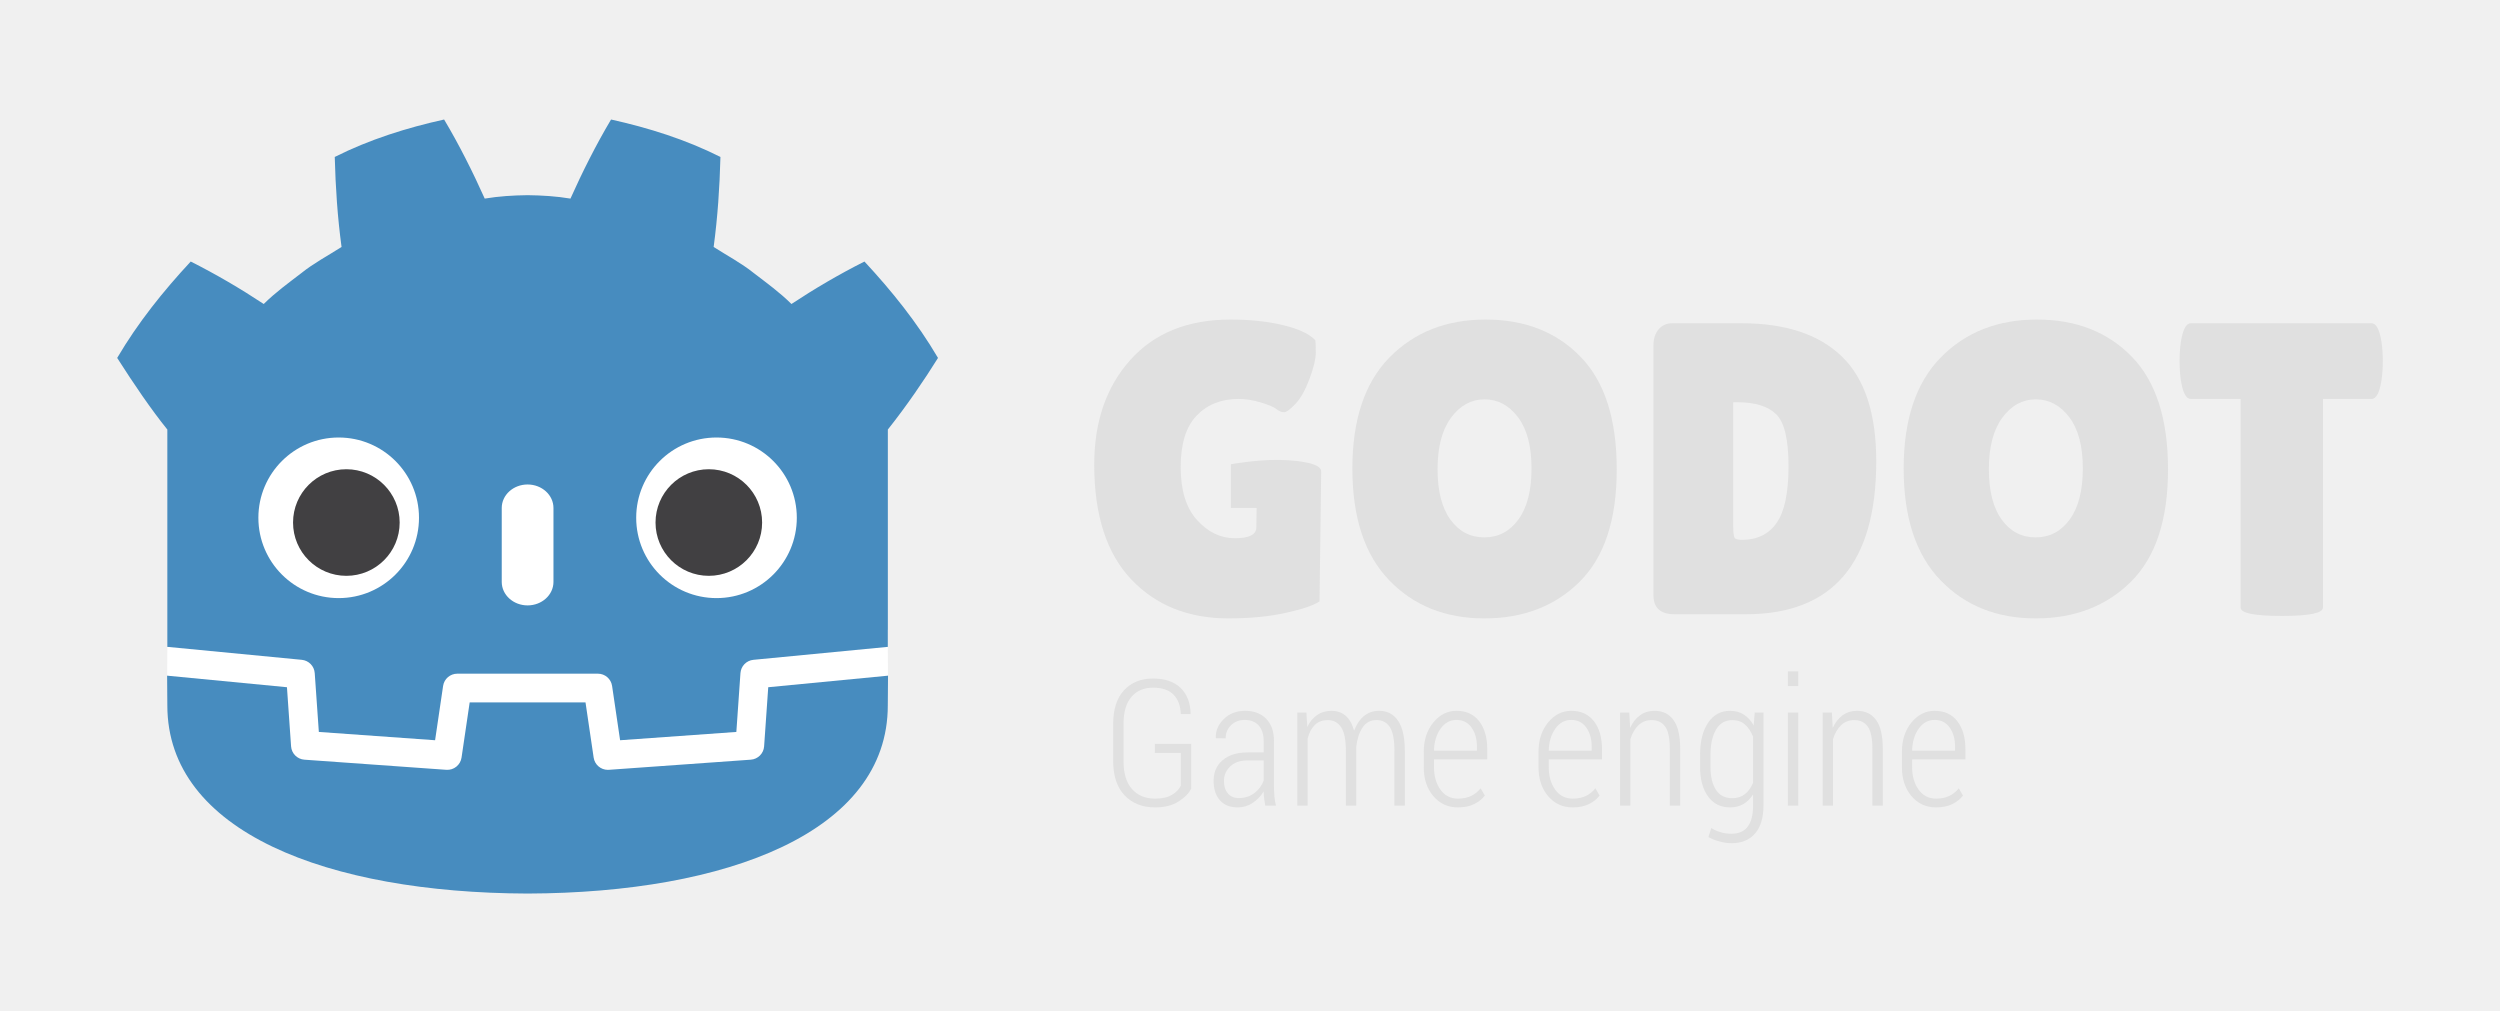
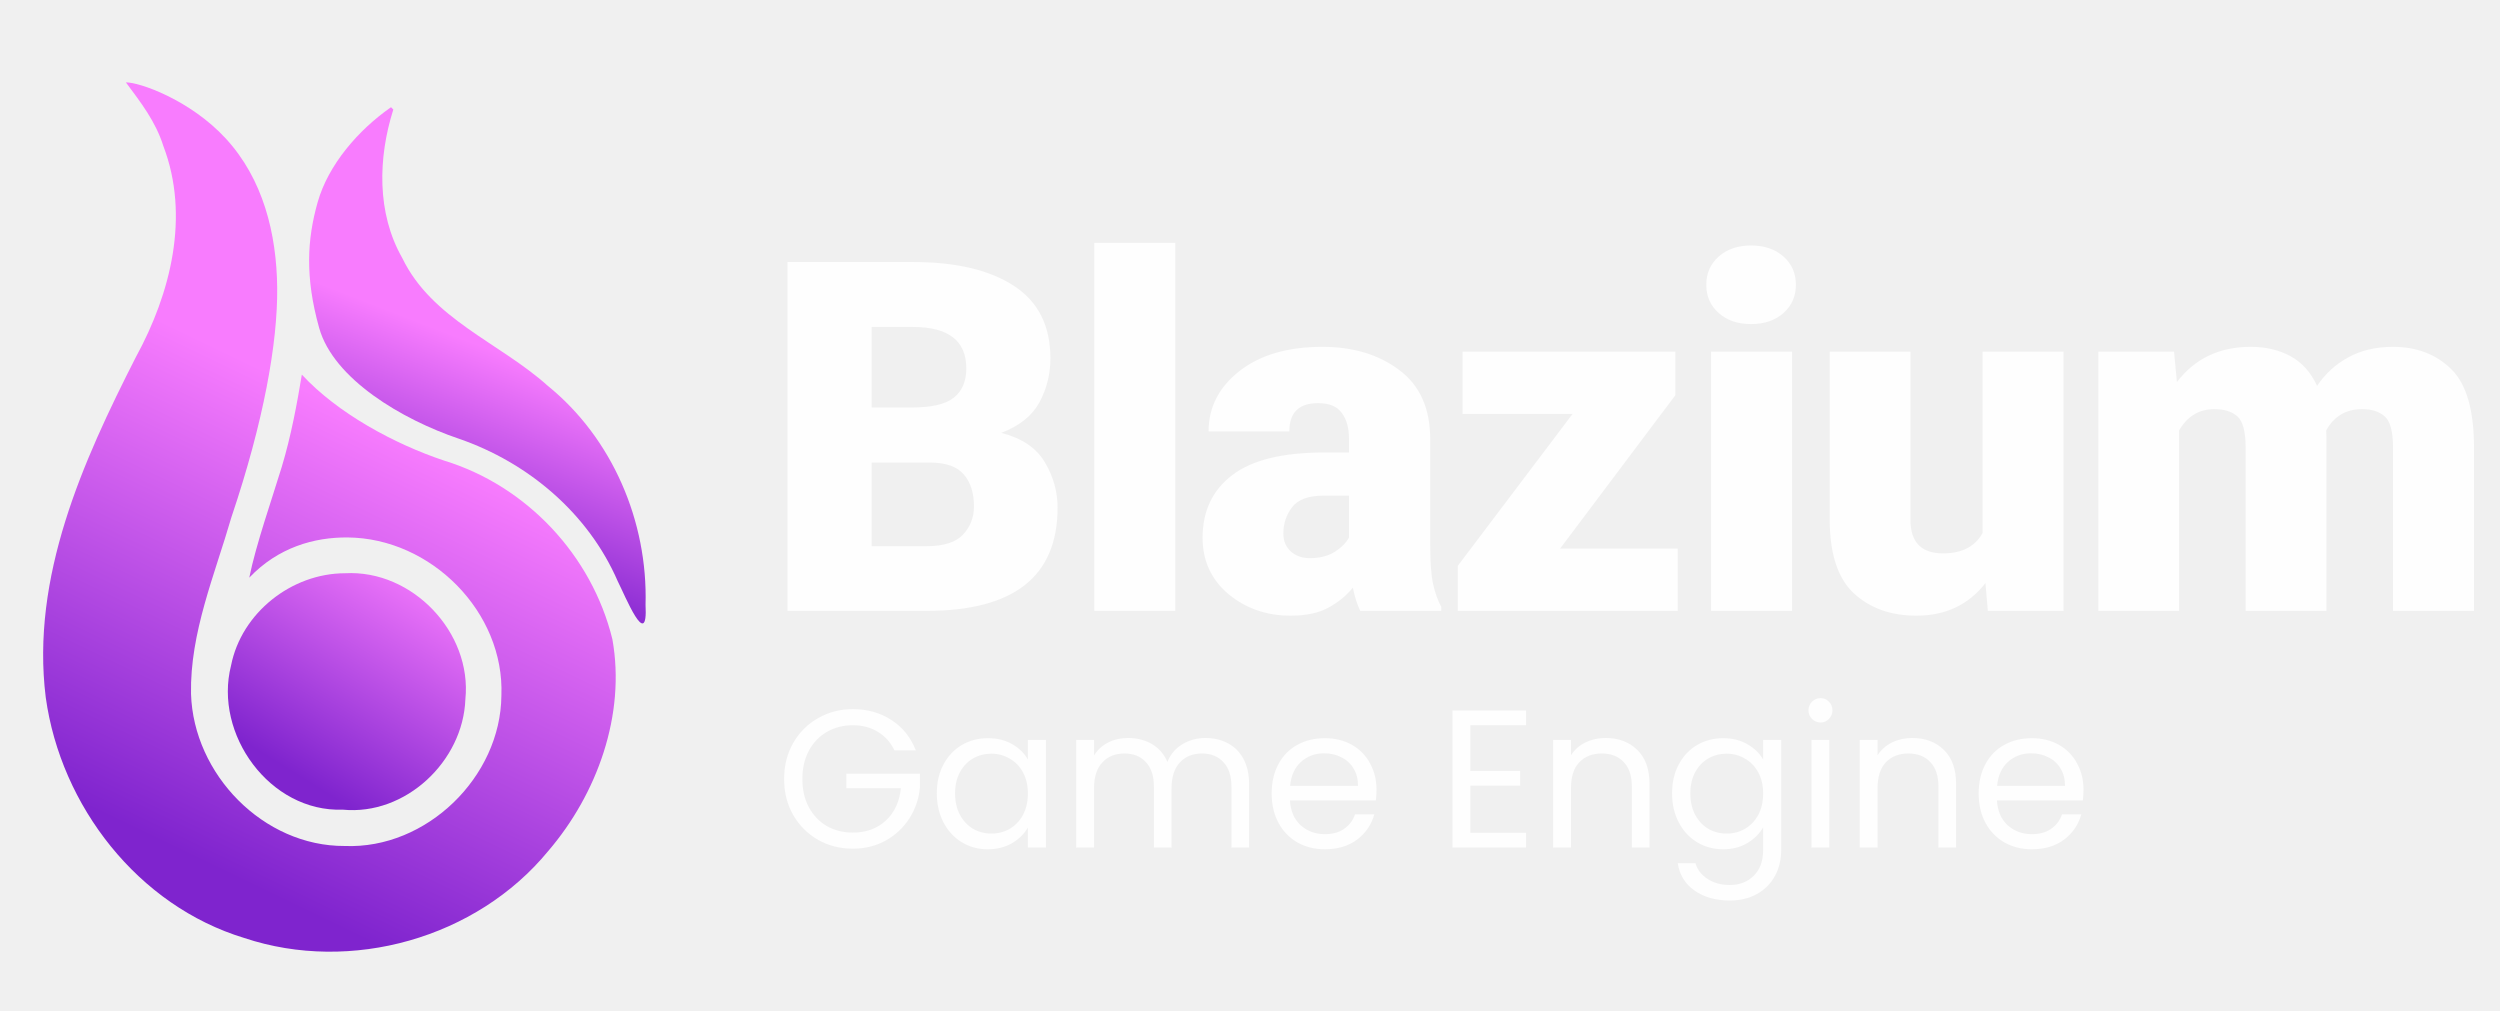
- <svg xmlns="http://www.w3.org/2000/svg" xml:space="preserve" width="1024" height="414" viewBox="0 0 960 388.125">
+ <svg xmlns="http://www.w3.org/2000/svg" xmlns:xlink="http://www.w3.org/1999/xlink" xml:space="preserve" width="1024" height="414" viewBox="0 0 960 388.125">
  <defs>
-     <clipPath id="a" clipPathUnits="userSpaceOnUse">
-       <path d="M 0,595.276 H 841.89 V 0 H 0 Z" />
-     </clipPath>
+     <linearGradient id="a">
+       <stop offset=".045" stop-color="#7f24ce" />
+       <stop offset="1" stop-color="#f87cfe" />
+     </linearGradient>
+     <linearGradient xlink:href="#a" id="d" x1="269.585" x2="488.27" y1="847.204" y2="393.079" gradientTransform="translate(-62.274 3.857)scale(.37518)" gradientUnits="userSpaceOnUse" />
+     <linearGradient xlink:href="#a" id="c" x1="496.519" x2="635.831" y1="813.477" y2="589.778" gradientTransform="translate(-62.274 3.857)scale(.37518)" gradientUnits="userSpaceOnUse" />
+     <linearGradient xlink:href="#a" id="b" x1="635.831" x2="721.822" y1="589.778" y2="368.408" gradientTransform="translate(-62.274 3.857)scale(.37518)" gradientUnits="userSpaceOnUse" />
  </defs>
-   <g clip-path="url(#a)" transform="matrix(1.25 0 0 -1.25 -94.25 597.499)">
-     <path fill="#e0e0e0" d="m 0,0 c -3.611,0 -6.636,-1.659 -9.09,-4.967 -2.441,-3.311 -3.668,-7.958 -3.668,-13.938 0,-5.993 1.166,-10.581 3.503,-13.778 2.333,-3.207 5.398,-4.804 9.2,-4.804 3.8,0 6.887,1.617 9.258,4.862 2.371,3.233 3.559,7.861 3.559,13.886 0,6.02 -1.227,10.654 -3.673,13.89 C 6.646,-1.617 3.616,0 0,0 m -0.055,-59.493 c -10.573,0 -19.195,3.46 -25.859,10.379 -6.655,6.925 -9.984,17.03 -9.984,30.314 0,13.292 3.367,23.356 10.101,30.209 6.736,6.844 15.431,10.269 26.082,10.269 10.649,0 19.251,-3.363 25.794,-10.109 6.555,-6.733 9.827,-16.94 9.827,-30.591 0,-13.661 -3.348,-23.822 -10.05,-30.49 -6.702,-6.654 -15.333,-9.981 -25.911,-9.981" transform="translate(531.45 355.316)scale(1.13105)" />
-     <path fill="#e0e0e0" d="m 0,0 v -33.768 c 0,-1.577 0.116,-2.571 0.342,-2.988 0.224,-0.415 0.903,-0.623 2.029,-0.623 4.144,0 7.283,1.548 9.429,4.634 2.151,3.083 3.215,8.216 3.215,15.405 0,7.192 -1.113,11.878 -3.325,14.055 C 9.467,-1.102 5.946,0 1.129,0 Z m -21.675,-52.392 v 67.735 c 0,1.883 0.468,3.369 1.413,4.471 0.939,1.085 2.161,1.636 3.671,1.636 H 2.263 c 11.965,0 21.053,-3.018 27.257,-9.04 6.215,-6.02 9.322,-15.499 9.322,-28.447 0,-27.7 -11.821,-41.547 -35.456,-41.547 h -19.302 c -3.836,0 -5.759,1.727 -5.759,5.192" transform="translate(607.851 354.431)scale(1.13105)" />
-     <path fill="#e0e0e0" d="m 0,0 c -3.612,0 -6.645,-1.659 -9.095,-4.967 -2.44,-3.311 -3.662,-7.958 -3.662,-13.938 0,-5.993 1.169,-10.581 3.499,-13.778 2.33,-3.207 5.398,-4.804 9.2,-4.804 3.801,0 6.89,1.617 9.258,4.862 2.372,3.233 3.56,7.861 3.56,13.886 0,6.02 -1.225,10.654 -3.671,13.89 C 6.642,-1.617 3.616,0 0,0 m -0.058,-59.493 c -10.577,0 -19.193,3.46 -25.851,10.379 -6.663,6.925 -9.993,17.03 -9.993,30.314 0,13.292 3.367,23.356 10.1,30.209 6.741,6.844 15.431,10.269 26.086,10.269 10.651,0 19.246,-3.363 25.797,-10.109 6.55,-6.733 9.822,-16.94 9.822,-30.591 0,-13.661 -3.349,-23.822 -10.05,-30.49 -6.699,-6.654 -15.338,-9.981 -25.911,-9.981" transform="translate(700.81 355.316)scale(1.13105)" />
-     <path fill="#e0e0e0" d="m 0,0 c 0,-1.496 -3.721,-2.255 -11.176,-2.255 -7.448,0 -11.18,0.759 -11.18,2.255 v 56.681 h -13.545 c -1.281,0 -2.185,1.727 -2.71,5.198 -0.226,1.652 -0.334,3.343 -0.334,5.077 0,1.724 0.108,3.422 0.334,5.077 0.525,3.462 1.429,5.202 2.71,5.202 h 49.112 c 1.279,0 2.179,-1.74 2.712,-5.202 0.221,-1.655 0.335,-3.353 0.335,-5.077 0,-1.734 -0.114,-3.425 -0.335,-5.077 C 15.39,58.408 14.49,56.681 13.211,56.681 H 0 Z" transform="translate(789.011 291.335)scale(1.13105)" />
-     <path fill="#e0e0e0" d="m 0,0 c -6.078,0.094 -13.034,-1.173 -13.034,-1.173 v -11.863 h 6.995 l -0.078,-5.288 c 0,-1.959 -1.942,-2.943 -5.815,-2.943 -3.878,0 -7.303,1.642 -10.274,4.917 -2.978,3.279 -4.459,8.072 -4.459,14.388 0,6.329 1.447,10.995 4.345,14.006 2.892,3.008 6.683,4.517 11.346,4.517 1.959,0 3.987,-0.316 6.096,-0.961 2.11,-0.639 3.519,-1.238 4.238,-1.799 0.713,-0.577 1.391,-0.85 2.032,-0.85 0.638,0 1.671,0.746 3.1,2.255 1.431,1.505 2.713,3.786 3.844,6.827 1.126,3.057 1.69,5.4 1.69,7.062 0,1.649 -0.036,2.786 -0.109,3.386 -1.581,1.73 -4.499,3.102 -8.755,4.122 -4.248,1.017 -9.011,1.522 -14.28,1.522 -11.594,0 -20.66,-3.65 -27.207,-10.95 -6.552,-7.303 -9.822,-16.783 -9.822,-28.452 0,-13.701 3.347,-24.087 10.041,-31.162 6.706,-7.074 15.51,-10.607 26.425,-10.607 5.87,0 11.08,0.505 15.632,1.522 4.557,1.013 7.586,2.053 9.093,3.105 l 0.452,35.33 C 11.496,-1.036 6.078,-0.104 0,0" transform="translate(468.265 336.713)scale(1.13105)" />
-     <path fill="#e0e0e0" d="m 0,0 c -0.624,-1.28 -1.771,-2.454 -3.449,-3.516 -1.676,-1.069 -3.805,-1.6 -6.391,-1.6 -3.412,0 -6.156,1.075 -8.24,3.249 -2.076,2.157 -3.116,5.266 -3.116,9.323 v 10.116 c 0,3.969 0.98,7.013 2.946,9.138 1.962,2.108 4.59,3.177 7.872,3.177 3.208,0 5.695,-0.844 7.455,-2.513 1.755,-1.675 2.677,-4.015 2.757,-7.003 L -0.21,20.238 h -2.619 c -0.094,2.29 -0.759,4.057 -2.01,5.305 -1.244,1.238 -3.095,1.864 -5.539,1.864 -2.473,0 -4.432,-0.837 -5.866,-2.516 -1.43,-1.675 -2.143,-4.103 -2.143,-7.293 V 7.424 c 0,-3.308 0.771,-5.83 2.311,-7.567 1.54,-1.724 3.616,-2.588 6.236,-2.588 1.913,0 3.451,0.339 4.602,1.033 1.155,0.684 1.956,1.519 2.409,2.51 v 8.861 h -7.06 v 2.463 H 0 Z" transform="translate(441.347 235.751)scale(1.13105)" />
-     <path fill="#e0e0e0" d="m 0,0 c 1.553,0 2.936,0.44 4.144,1.336 1.21,0.9 2.058,2.037 2.561,3.422 v 5.468 H 2.213 c -1.91,0 -3.44,-0.541 -4.585,-1.623 C -3.52,7.528 -4.088,6.185 -4.088,4.588 -4.088,3.239 -3.733,2.131 -3.014,1.277 -2.296,0.42 -1.292,0 0,0 M 7.124,-2.04 C 6.984,-1.164 6.875,-0.453 6.806,0.104 6.739,0.671 6.705,1.235 6.705,1.808 5.938,0.554 4.948,-0.486 3.725,-1.301 2.504,-2.122 1.146,-2.529 -0.35,-2.529 c -2.092,0 -3.701,0.648 -4.84,1.946 -1.132,1.303 -1.704,3.059 -1.704,5.276 0,2.343 0.823,4.223 2.473,5.618 1.649,1.395 3.89,2.092 6.709,2.092 h 4.417 v 3.106 c 0,1.786 -0.456,3.193 -1.351,4.21 -0.914,1.004 -2.17,1.512 -3.791,1.512 -1.508,0 -2.752,-0.479 -3.728,-1.45 -0.973,-0.965 -1.456,-2.144 -1.456,-3.549 l -2.623,0.023 -0.046,0.137 c -0.074,1.906 0.647,3.591 2.168,5.084 1.515,1.489 3.459,2.229 5.825,2.229 2.338,0 4.22,-0.711 5.657,-2.128 1.429,-1.431 2.146,-3.471 2.146,-6.124 V 3.057 c 0,-0.903 0.042,-1.78 0.121,-2.617 0.081,-0.848 0.212,-1.665 0.417,-2.48 z" transform="translate(456.015 232.825)scale(1.13105)" />
-     <path fill="#e0e0e0" d="m 0,0 0.24,-3.923 c 0.664,1.404 1.554,2.486 2.657,3.255 1.107,0.759 2.41,1.138 3.906,1.138 1.527,0 2.814,-0.444 3.852,-1.343 1.039,-0.896 1.805,-2.252 2.292,-4.074 0.623,1.682 1.505,3.011 2.65,3.973 1.145,0.964 2.534,1.444 4.143,1.444 2.217,0 3.937,-0.897 5.156,-2.692 1.224,-1.799 1.834,-4.559 1.834,-8.288 v -14.765 h -2.823 v 14.814 c 0,3.1 -0.429,5.283 -1.263,6.538 -0.839,1.257 -2.042,1.89 -3.598,1.89 -1.637,0 -2.915,-0.691 -3.834,-2.096 -0.914,-1.405 -1.478,-3.161 -1.683,-5.282 v -0.655 -15.209 H 10.72 v 14.798 c 0,3.027 -0.424,5.194 -1.292,6.488 -0.864,1.294 -2.066,1.936 -3.609,1.936 -1.475,0 -2.668,-0.45 -3.562,-1.342 -0.9,-0.897 -1.54,-2.125 -1.928,-3.683 V -25.275 H -2.477 V 0 Z" transform="translate(476.73 259.105)scale(1.13105)" />
-     <path fill="#e0e0e0" d="m 0,0 c -1.758,0 -3.202,-0.802 -4.334,-2.402 -1.133,-1.606 -1.718,-3.585 -1.765,-5.944 h 11.66 v 1.082 c 0,2.086 -0.489,3.823 -1.469,5.201 C 3.106,-0.684 1.745,0 0,0 m 0.397,-23.76 c -2.725,0 -4.954,1.026 -6.685,3.073 -1.726,2.043 -2.591,4.657 -2.591,7.841 v 4.197 c 0,3.19 0.867,5.85 2.602,7.965 1.739,2.105 3.828,3.158 6.277,3.158 2.648,0 4.699,-0.939 6.164,-2.823 1.468,-1.887 2.201,-4.422 2.201,-7.603 v -2.773 H -6.099 v -2.102 c 0,-2.447 0.586,-4.484 1.752,-6.11 1.168,-1.63 2.755,-2.438 4.744,-2.438 1.382,0 2.585,0.244 3.588,0.724 1.003,0.491 1.863,1.179 2.578,2.082 l 1.149,-1.988 C 6.949,-21.525 5.96,-22.307 4.753,-22.887 3.549,-23.464 2.094,-23.76 0.397,-23.76" transform="translate(522.823 256.839)scale(1.13105)" />
-     <path fill="#e0e0e0" d="M 0,0 C -1.763,0 -3.21,-0.802 -4.341,-2.402 -5.467,-4.008 -6.053,-5.987 -6.104,-8.346 H 5.559 v 1.082 c 0,2.086 -0.488,3.823 -1.474,5.201 C 3.104,-0.684 1.744,0 0,0 m 0.394,-23.76 c -2.726,0 -4.951,1.026 -6.679,3.073 -1.733,2.043 -2.6,4.657 -2.6,7.841 v 4.197 c 0,3.19 0.871,5.85 2.602,7.965 1.744,2.105 3.834,3.158 6.283,3.158 2.643,0 4.703,-0.939 6.164,-2.823 1.463,-1.887 2.197,-4.422 2.197,-7.603 v -2.773 H -6.104 v -2.102 c 0,-2.447 0.587,-4.484 1.76,-6.11 1.162,-1.63 2.742,-2.438 4.738,-2.438 1.387,0 2.585,0.244 3.585,0.724 1.007,0.491 1.866,1.179 2.589,2.082 l 1.141,-1.988 c -0.764,-0.968 -1.75,-1.75 -2.959,-2.33 -1.204,-0.577 -2.658,-0.873 -4.356,-0.873" transform="translate(558.08 256.839)scale(1.13105)" />
-     <path fill="#e0e0e0" d="m 0,0 0.23,-4.178 c 0.674,1.483 1.564,2.634 2.682,3.435 1.108,0.805 2.413,1.213 3.914,1.213 2.258,0 3.988,-0.835 5.189,-2.513 1.214,-1.675 1.815,-4.279 1.815,-7.812 v -15.42 h -2.825 v 15.394 c 0,2.888 -0.423,4.905 -1.264,6.075 -0.836,1.17 -2.065,1.753 -3.665,1.753 -1.435,0 -2.638,-0.466 -3.603,-1.414 C 1.504,-4.406 0.782,-5.657 0.301,-7.234 V -25.275 H -2.504 V 0 Z" transform="translate(575.917 259.105)scale(1.13105)" />
-     <path fill="#e0e0e0" d="m 0,0 c 0,-2.565 0.486,-4.605 1.472,-6.123 0.974,-1.532 2.457,-2.288 4.436,-2.288 1.356,0 2.498,0.361 3.435,1.101 0.934,0.74 1.672,1.77 2.218,3.077 v 12.52 c -0.525,1.346 -1.246,2.434 -2.157,3.272 -0.91,0.824 -2.062,1.238 -3.448,1.238 -1.975,0 -3.468,-0.86 -4.46,-2.587 C 0.497,8.48 0,6.224 0,3.454 Z m -2.833,3.454 c 0,3.582 0.723,6.459 2.177,8.627 1.442,2.157 3.448,3.239 6.004,3.239 1.419,0 2.664,-0.346 3.728,-1.04 1.066,-0.681 1.947,-1.678 2.654,-2.946 l 0.274,3.516 h 2.381 v -25.298 c 0,-3.239 -0.751,-5.749 -2.26,-7.525 -1.511,-1.769 -3.657,-2.665 -6.428,-2.665 -0.996,0 -2.067,0.156 -3.212,0.459 -1.147,0.303 -2.162,0.701 -3.052,1.2 l 0.776,2.463 c 0.759,-0.492 1.608,-0.873 2.548,-1.141 0.932,-0.277 1.895,-0.41 2.894,-0.41 2.009,0 3.498,0.645 4.46,1.932 0.966,1.304 1.45,3.19 1.45,5.687 v 3.057 c -0.717,-1.138 -1.597,-2.011 -2.64,-2.614 -1.039,-0.606 -2.253,-0.909 -3.622,-0.909 -2.539,0 -4.53,0.994 -5.968,2.982 C -2.11,-5.948 -2.833,-3.301 -2.833,0 Z" transform="translate(600.869 242.309)scale(1.13105)" />
-     <path fill="#e0e0e0" d="m 627.823,230.518 h -3.201 v 28.587 h 3.201 z m 0,36.726 h -3.201 v 4.504 h 3.201 z" />
-     <path fill="#e0e0e0" d="m 0,0 0.23,-4.178 c 0.676,1.483 1.562,2.634 2.678,3.435 1.115,0.805 2.422,1.213 3.916,1.213 2.258,0 3.995,-0.835 5.199,-2.513 1.211,-1.675 1.807,-4.279 1.807,-7.812 v -15.42 h -2.825 v 15.394 c 0,2.888 -0.422,4.905 -1.261,6.075 -0.843,1.17 -2.063,1.753 -3.668,1.753 -1.434,0 -2.635,-0.466 -3.599,-1.414 C 1.51,-4.406 0.785,-5.657 0.306,-7.234 V -25.275 H -2.503 V 0 Z" transform="translate(638.154 259.105)scale(1.13105)" />
-     <path fill="#e0e0e0" d="M 0,0 C -1.763,0 -3.208,-0.802 -4.334,-2.402 -5.463,-4.008 -6.052,-5.987 -6.102,-8.346 H 5.56 v 1.082 c 0,2.086 -0.486,3.823 -1.47,5.201 C 3.109,-0.684 1.747,0 0,0 m 0.401,-23.76 c -2.733,0 -4.958,1.026 -6.681,3.073 -1.73,2.043 -2.595,4.657 -2.595,7.841 v 4.197 c 0,3.19 0.865,5.85 2.6,7.965 1.739,2.105 3.831,3.158 6.275,3.158 2.646,0 4.706,-0.939 6.172,-2.823 1.462,-1.887 2.195,-4.422 2.195,-7.603 v -2.773 H -6.102 v -2.102 c 0,-2.447 0.59,-4.484 1.757,-6.11 1.166,-1.63 2.748,-2.438 4.746,-2.438 1.382,0 2.579,0.244 3.578,0.724 1.012,0.491 1.869,1.179 2.591,2.082 l 1.147,-1.988 c -0.769,-0.968 -1.755,-1.75 -2.962,-2.33 -1.203,-0.577 -2.658,-0.873 -4.354,-0.873" transform="translate(669.709 256.839)scale(1.13105)" />
-     <path fill="#fff" d="m 0,0 c 0,0 -0.325,1.994 -0.515,1.976 l -36.182,-3.491 c -2.879,-0.278 -5.115,-2.574 -5.317,-5.459 l -0.994,-14.247 -27.992,-1.997 -1.904,12.912 c -0.424,2.872 -2.932,5.037 -5.835,5.037 h -38.188 c -2.902,0 -5.41,-2.165 -5.834,-5.037 l -1.905,-12.912 -27.992,1.997 -0.994,14.247 c -0.202,2.886 -2.438,5.182 -5.317,5.46 l -36.2,3.49 c -0.187,0.018 -0.324,-1.978 -0.511,-1.978 l -0.049,-7.83 30.658,-4.944 1.004,-14.374 c 0.203,-2.91 2.551,-5.263 5.463,-5.472 l 38.551,-2.75 c 0.146,-0.01 0.29,-0.016 0.434,-0.016 2.897,0 5.401,2.166 5.825,5.038 l 1.959,13.286 h 28.005 l 1.959,-13.286 c 0.423,-2.871 2.93,-5.037 5.831,-5.037 0.142,0 0.284,0.005 0.423,0.015 l 38.556,2.75 c 2.911,0.209 5.26,2.562 5.463,5.472 l 1.003,14.374 30.645,4.966 z" transform="translate(348.131 279.267)scale(1.13105)" />
-     <path fill="#478cbf" d="m 0,0 v -47.514 -6.035 -5.492 c 0.108,-0.001 0.216,-0.005 0.323,-0.015 l 36.196,-3.49 c 1.896,-0.183 3.382,-1.709 3.514,-3.609 l 1.116,-15.978 31.574,-2.253 2.175,14.747 c 0.282,1.912 1.922,3.329 3.856,3.329 h 38.188 c 1.933,0 3.573,-1.417 3.855,-3.329 l 2.175,-14.747 31.575,2.253 1.115,15.978 c 0.133,1.9 1.618,3.425 3.514,3.609 l 36.182,3.49 c 0.107,0.01 0.214,0.014 0.322,0.015 v 4.711 l 0.015,0.005 V 0 c 5.097,6.416 9.923,13.494 13.621,19.449 -5.651,9.62 -12.575,18.217 -19.976,26.182 -6.864,-3.455 -13.531,-7.369 -19.828,-11.534 -3.151,3.132 -6.7,5.694 -10.186,8.372 -3.425,2.751 -7.285,4.768 -10.946,7.118 1.09,8.117 1.629,16.108 1.846,24.448 -9.446,4.754 -19.519,7.906 -29.708,10.17 -4.068,-6.837 -7.788,-14.241 -11.028,-21.479 -3.842,0.642 -7.702,0.88 -11.567,0.926 v 0.006 c -0.027,0 -0.052,-0.006 -0.075,-0.006 -0.024,0 -0.049,0.006 -0.073,0.006 V 63.652 C 93.903,63.606 90.046,63.368 86.203,62.726 82.965,69.964 79.247,77.368 75.173,84.205 64.989,81.941 54.915,78.789 45.47,74.035 45.686,65.695 46.225,57.704 47.318,49.587 43.65,47.237 39.795,45.22 36.369,42.469 32.888,39.791 29.333,37.229 26.181,34.097 19.884,38.262 13.219,42.176 6.353,45.631 -1.048,37.666 -7.968,29.069 -13.621,19.449 -9.178,12.475 -4.413,5.466 0,0 Z" transform="translate(126.806 346.045)scale(1.13105)" />
-     <path fill="#478cbf" d="m 0,0 -1.121,-16.063 c -0.135,-1.936 -1.675,-3.477 -3.611,-3.616 l -38.555,-2.751 c -0.094,-0.007 -0.188,-0.01 -0.281,-0.01 -1.916,0 -3.569,1.406 -3.852,3.33 l -2.211,14.994 H -81.09 l -2.211,-14.994 c -0.297,-2.018 -2.101,-3.469 -4.133,-3.32 l -38.555,2.751 c -1.936,0.139 -3.476,1.68 -3.611,3.616 L -130.721,0 -163.268,3.138 c 0.015,-3.498 0.06,-7.33 0.06,-8.093 0,-34.374 43.605,-50.896 97.781,-51.086 h 0.066 0.067 c 54.176,0.19 97.766,16.712 97.766,51.086 0,0.777 0.047,4.593 0.063,8.093 z" transform="translate(311.403 266.884)scale(1.13105)" />
-     <path fill="#fff" d="m 0,0 c 0,-12.052 -9.765,-21.815 -21.813,-21.815 -12.042,0 -21.81,9.763 -21.81,21.815 0,12.044 9.768,21.802 21.81,21.802 C -9.765,21.802 0,12.044 0,0" transform="translate(204.114 318.938)scale(1.13105)" />
-     <path fill="#414042" d="m 0,0 c 0,-7.994 -6.479,-14.473 -14.479,-14.473 -7.996,0 -14.479,6.479 -14.479,14.473 0,7.994 6.483,14.479 14.479,14.479 C -6.479,14.479 0,7.994 0,0" transform="translate(198.177 317.474)scale(1.13105)" />
-     <path fill="#fff" d="m 0,0 c -3.878,0 -7.021,2.858 -7.021,6.381 v 20.081 c 0,3.52 3.143,6.381 7.021,6.381 3.878,0 7.028,-2.861 7.028,-6.381 V 6.381 C 7.028,2.858 3.878,0 0,0" transform="translate(237.475 292.02)scale(1.13105)" />
-     <path fill="#fff" d="m 0,0 c 0,-12.052 9.765,-21.815 21.815,-21.815 12.041,0 21.808,9.763 21.808,21.815 0,12.044 -9.767,21.802 -21.808,21.802 C 9.765,21.802 0,12.044 0,0" transform="translate(270.84 318.938)scale(1.13105)" />
-     <path fill="#414042" d="m 0,0 c 0,-7.994 6.477,-14.473 14.471,-14.473 8.002,0 14.479,6.479 14.479,14.473 0,7.994 -6.477,14.479 -14.479,14.479 C 6.477,14.479 0,7.994 0,0" transform="translate(276.778 317.474)scale(1.13105)" />
-   </g>
+   <path fill="url(#b)" d="m 150.153,41.17 c -12.583,8.739 -24.094,22.13 -28.15,36.41 -4.055,14.281 -4.933,28.759 0.559,48.355 5.493,19.596 31.877,35.185 53.676,42.539 26.58,9.17 49.631,28.626 60.939,54.647 2.638,5.142 11.708,27.58 10.712,9.104 0.905,-31.872 -12.652,-63.915 -37.604,-84.124 -18.423,-16.542 -44.448,-25.487 -55.832,-49.055 -9.858,-17.291 -9.274,-38.484 -3.417,-56.993 l -0.441,-0.442 z" paint-order="stroke fill markers" style="mix-blend-mode:normal" />
+   <path fill="url(#c)" d="m 132.523,220.126 c 25.781,-1.419 48.819,22.744 46.179,48.434 -0.887,23.785 -22.99,44.696 -47.077,42.351 -27.977,1.026 -49.63,-28.991 -42.905,-55.341 3.997,-20.276 23.285,-35.437 43.802,-35.444 z" paint-order="stroke fill markers" style="mix-blend-mode:normal" />
+   <path fill="url(#d)" d="m 48.347,31.638 c 5.748,7.771 11.385,14.931 14.383,24.439 10.271,26.926 2.819,56.615 -10.548,81.028 -20.474,40.203 -40.344,84.533 -34.616,130.709 5.786,41.714 35.435,79.991 76.244,92.376 40.965,13.675 89.226,0.054 116.692,-33.376 18.845,-21.969 29.821,-52.407 24.657,-81.332 -7.857,-32.163 -32.92,-58.929 -64.62,-68.616 -19.207,-6.418 -40.92,-18.203 -54.633,-33.016 -1.732,10.5 -4.084,23.492 -7.737,35.516 -3.653,12.024 -9.894,29.76 -12.451,42.456 11.123,-11.66 24.94,-15.538 37.734,-15.441 32.116,0.245 60.351,28.71 59.083,60.718 -0.26,31.257 -28.75,59.015 -60.153,57.762 -31.283,0.141 -58.094,-27.548 -59.03,-58.44 -0.428,-23.443 9.1,-45.644 15.525,-67.852 C 101.315,161.702 106.65,131.503 106.443,110.548 106.236,89.593 100.981,68.681 86.693,53.182 72.933,38.255 53.407,31.54 48.347,31.638" paint-order="stroke fill markers" style="mix-blend-mode:normal" />
+   <path fill="#fefefe" d="M406.113 194.923q0 39.655-50.327 39.655h-53.364V100.617h48.12q24.75 0 38.734 9.11 14.076 9.107 14.076 27.877 0 9.109-4.231 16.929-4.233 7.728-14.63 11.685 11.869 3.035 16.746 11.316 4.875 8.188 4.875 17.39zm-71.397-69.372v30.914h15.641q11.225 0 15.918-3.772 4.785-3.773 4.785-11.225 0-15.917-20.518-15.917zm39.287 68.912q0-7.728-3.864-12.236-3.864-4.6-13.065-4.6h-22.358v32.11h21.07q9.845 0 13.985-4.417 4.232-4.509 4.232-10.857m77.295-101.206v141.32h-31.097V93.258Zm71.04 141.32q-1.75-3.588-2.854-8.924-3.587 4.508-9.291 7.637-5.613 3.128-14.63 3.128-13.8 0-23.829-8.28-9.937-8.374-9.937-21.623 0-15.363 11.316-24.013 11.318-8.74 35.331-8.74h9.57v-5.245q0-6.256-2.761-9.936-2.668-3.773-9.11-3.773-11.04 0-11.04 10.858h-31.005q0-13.893 11.868-23.187 11.869-9.292 31.834-9.292 17.757 0 29.534 8.925 11.87 8.832 11.87 26.59v40.758q0 9.753 1.102 14.813 1.105 4.969 3.13 8.741v1.564zm-19.414-20.24q5.704 0 9.57-2.393 3.863-2.483 5.519-5.52v-16.1h-9.752q-8.742 0-12.146 4.507-3.31 4.417-3.31 10.029 0 4.233 2.85 6.9 2.944 2.577 7.269 2.577m58.71-55.388v-23.921h81.7v16.745l-44.253 58.883h45.174v23.922h-84.461V217.28l44.07-58.332Zm93.58-49.591q0-6.624 4.785-10.857 4.784-4.232 12.42-4.232t12.421 4.232q4.785 4.233 4.785 10.857 0 6.625-4.785 10.857-4.784 4.232-12.42 4.232t-12.422-4.232q-4.784-4.232-4.784-10.857m32.938 25.67v99.55h-31.097v-99.55zm75.18 99.55-.92-10.673q-9.753 12.513-26.498 12.513-14.813 0-24.106-8.649-9.2-8.649-9.2-28.338v-64.403h31.006v64.588q0 12.88 12.512 12.88 10.857 0 15.182-7.82v-69.648h31.097v99.55zm86.955-77.47q-8.74 0-13.524 8.19v69.28h-31.008v-99.55h29.075l1.103 11.685q10.305-13.526 28.338-13.526 8.742 0 15.273 3.589 6.625 3.587 10.213 11.408 4.692-6.992 11.96-10.948 7.36-4.048 17.206-4.048 13.617 0 22.357 8.556 8.741 8.556 8.741 30.178v62.656h-31.098v-62.656q0-9.293-3.22-12.052-3.13-2.761-8.65-2.761-9.292 0-13.8 8.188.091 1.38.091 2.853v66.428H862.34v-62.472q0-9.477-3.22-12.237-3.129-2.76-8.833-2.76z" aria-label="Blazium" font-family="Roboto" font-size="186.667" font-weight="900" letter-spacing="-4" paint-order="stroke fill markers" style="line-height:1.25;-inkscape-font-specification:&quot;Roboto Heavy&quot;" />
+   <path fill="#fefefe" d="M343.458 288.134q-2.186-4.598-6.331-7.085-4.145-2.562-9.648-2.562-5.501 0-9.949 2.562-4.37 2.487-6.934 7.235-2.487 4.674-2.487 10.854t2.488 10.853q2.562 4.674 6.933 7.236 4.447 2.487 9.95 2.487 7.687 0 12.662-4.597 4.974-4.598 5.804-12.436h-20.954v-5.578h28.264v5.276q-.602 6.482-4.07 11.908-3.467 5.352-9.12 8.518-5.653 3.09-12.587 3.09-7.31 0-13.34-3.392-6.03-3.467-9.573-9.572-3.466-6.105-3.466-13.793t3.466-13.793q3.543-6.18 9.573-9.571 6.03-3.468 13.34-3.468 8.367 0 14.773 4.146 6.482 4.145 9.421 11.682zm16.28 16.506q0-6.33 2.563-11.08 2.563-4.823 7.01-7.46 4.522-2.639 10.023-2.639 5.428 0 9.422 2.336 3.994 2.337 5.955 5.88v-7.536h6.933v41.303h-6.934v-7.69q-2.034 3.619-6.104 6.03-3.996 2.337-9.347 2.337-5.501 0-9.949-2.713-4.446-2.714-7.01-7.612-2.562-4.9-2.562-11.156m34.973.076q0-4.673-1.885-8.14t-5.125-5.276q-3.166-1.885-7.01-1.885t-7.009 1.81q-3.165 1.808-5.05 5.276t-1.885 8.14q0 4.748 1.885 8.29 1.885 3.467 5.05 5.352 3.166 1.809 7.01 1.809t7.009-1.809q3.24-1.885 5.125-5.352 1.885-3.542 1.885-8.215m68.21-21.33q4.824 0 8.592 2.035 3.768 1.96 5.955 5.955 2.185 3.994 2.185 9.722v24.345h-6.783v-23.365q0-6.18-3.09-9.421-3.015-3.316-8.216-3.316-5.35 0-8.516 3.466-3.166 3.392-3.166 9.874v22.762h-6.783v-23.365q0-6.18-3.091-9.421-3.014-3.316-8.215-3.316-5.352 0-8.518 3.466-3.165 3.392-3.165 9.874v22.762h-6.858V284.14h6.858v5.954q2.035-3.24 5.427-4.975 3.467-1.733 7.613-1.733 5.2 0 9.196 2.337 3.993 2.336 5.953 6.858 1.733-4.371 5.728-6.784 3.995-2.411 8.894-2.411m65.648 19.822q0 1.96-.226 4.146h-33.012q.376 6.105 4.144 9.572 3.844 3.392 9.271 3.392 4.448 0 7.387-2.035 3.015-2.11 4.22-5.578h7.387q-1.658 5.955-6.633 9.723-4.974 3.693-12.361 3.693-5.879 0-10.552-2.637-4.598-2.639-7.235-7.462-2.638-4.9-2.638-11.306 0-6.407 2.562-11.23 2.564-4.824 7.16-7.387 4.675-2.637 10.703-2.637 5.88 0 10.402 2.562 4.522 2.563 6.934 7.085 2.487 4.446 2.487 10.1zm-7.085-1.431q0-3.92-1.733-6.709-1.733-2.864-4.748-4.296-2.94-1.507-6.558-1.507-5.2 0-8.893 3.316-3.619 3.317-4.146 9.196zm43.113-23.29v17.561h19.144v5.653h-19.144v18.09h21.405v5.652h-28.264v-52.609h28.264v5.653zm51.93 4.899q7.538 0 12.21 4.598 4.674 4.522 4.674 13.114v24.345h-6.783v-23.365q0-6.18-3.091-9.421-3.09-3.316-8.442-3.316-5.427 0-8.667 3.391-3.166 3.392-3.166 9.874v22.837h-6.859V284.14h6.86v5.879q2.034-3.166 5.5-4.9 3.544-1.733 7.764-1.733m45.147.076q5.352 0 9.346 2.336 4.07 2.336 6.03 5.879v-7.536h6.934v42.207q0 5.653-2.412 10.024-2.412 4.448-6.934 6.935-4.446 2.487-10.401 2.487-8.14 0-13.567-3.844t-6.407-10.477h6.784q1.13 3.77 4.673 6.03 3.542 2.336 8.517 2.336 5.653 0 9.196-3.542 3.617-3.543 3.617-9.949v-8.667q-2.035 3.617-6.03 6.03-3.994 2.412-9.346 2.412-5.501 0-10.024-2.714-4.447-2.713-7.01-7.612-2.562-4.9-2.562-11.155 0-6.332 2.563-11.08 2.562-4.824 7.01-7.462 4.522-2.637 10.023-2.637zm15.376 21.254q0-4.673-1.884-8.14-1.885-3.467-5.126-5.276-3.165-1.885-7.01-1.885-3.843 0-7.009 1.81-3.165 1.808-5.049 5.276t-1.885 8.14q0 4.748 1.885 8.29 1.884 3.467 5.05 5.352 3.165 1.809 7.009 1.809t7.01-1.809q3.24-1.885 5.125-5.352 1.884-3.542 1.884-8.215m22.084-27.285q-1.96 0-3.317-1.356t-1.357-3.316 1.357-3.316q1.357-1.357 3.317-1.357 1.884 0 3.166 1.357 1.356 1.356 1.356 3.316t-1.356 3.316q-1.282 1.356-3.166 1.356m3.316 6.71v41.302h-6.86v-41.302zm31.807-.755q7.537 0 12.21 4.598 4.673 4.522 4.673 13.115v24.344h-6.783v-23.364q0-6.18-3.091-9.421-3.09-3.316-8.441-3.316-5.427 0-8.668 3.391-3.166 3.392-3.166 9.874v22.837h-6.859v-41.303h6.86v5.879q2.034-3.166 5.5-4.9 3.544-1.733 7.764-1.733zm65.798 19.822q0 1.96-.226 4.146h-33.013q.378 6.105 4.146 9.572 3.844 3.392 9.27 3.392 4.447 0 7.387-2.035 3.015-2.11 4.221-5.578h7.386q-1.658 5.956-6.632 9.723-4.975 3.694-12.361 3.694-5.88 0-10.552-2.638-4.598-2.639-7.236-7.462-2.638-4.9-2.638-11.306 0-6.407 2.563-11.23t7.16-7.387q4.673-2.637 10.703-2.637 5.879 0 10.4 2.562 4.523 2.563 6.936 7.085 2.486 4.446 2.486 10.1zm-7.084-1.431q0-3.92-1.734-6.709-1.734-2.864-4.749-4.296-2.94-1.507-6.557-1.507-5.2 0-8.893 3.316-3.618 3.317-4.146 9.196z" aria-label="Game Engine" font-family="Poppins" font-size="74.667" paint-order="stroke fill markers" style="line-height:1.25;-inkscape-font-specification:Poppins" />
</svg>
